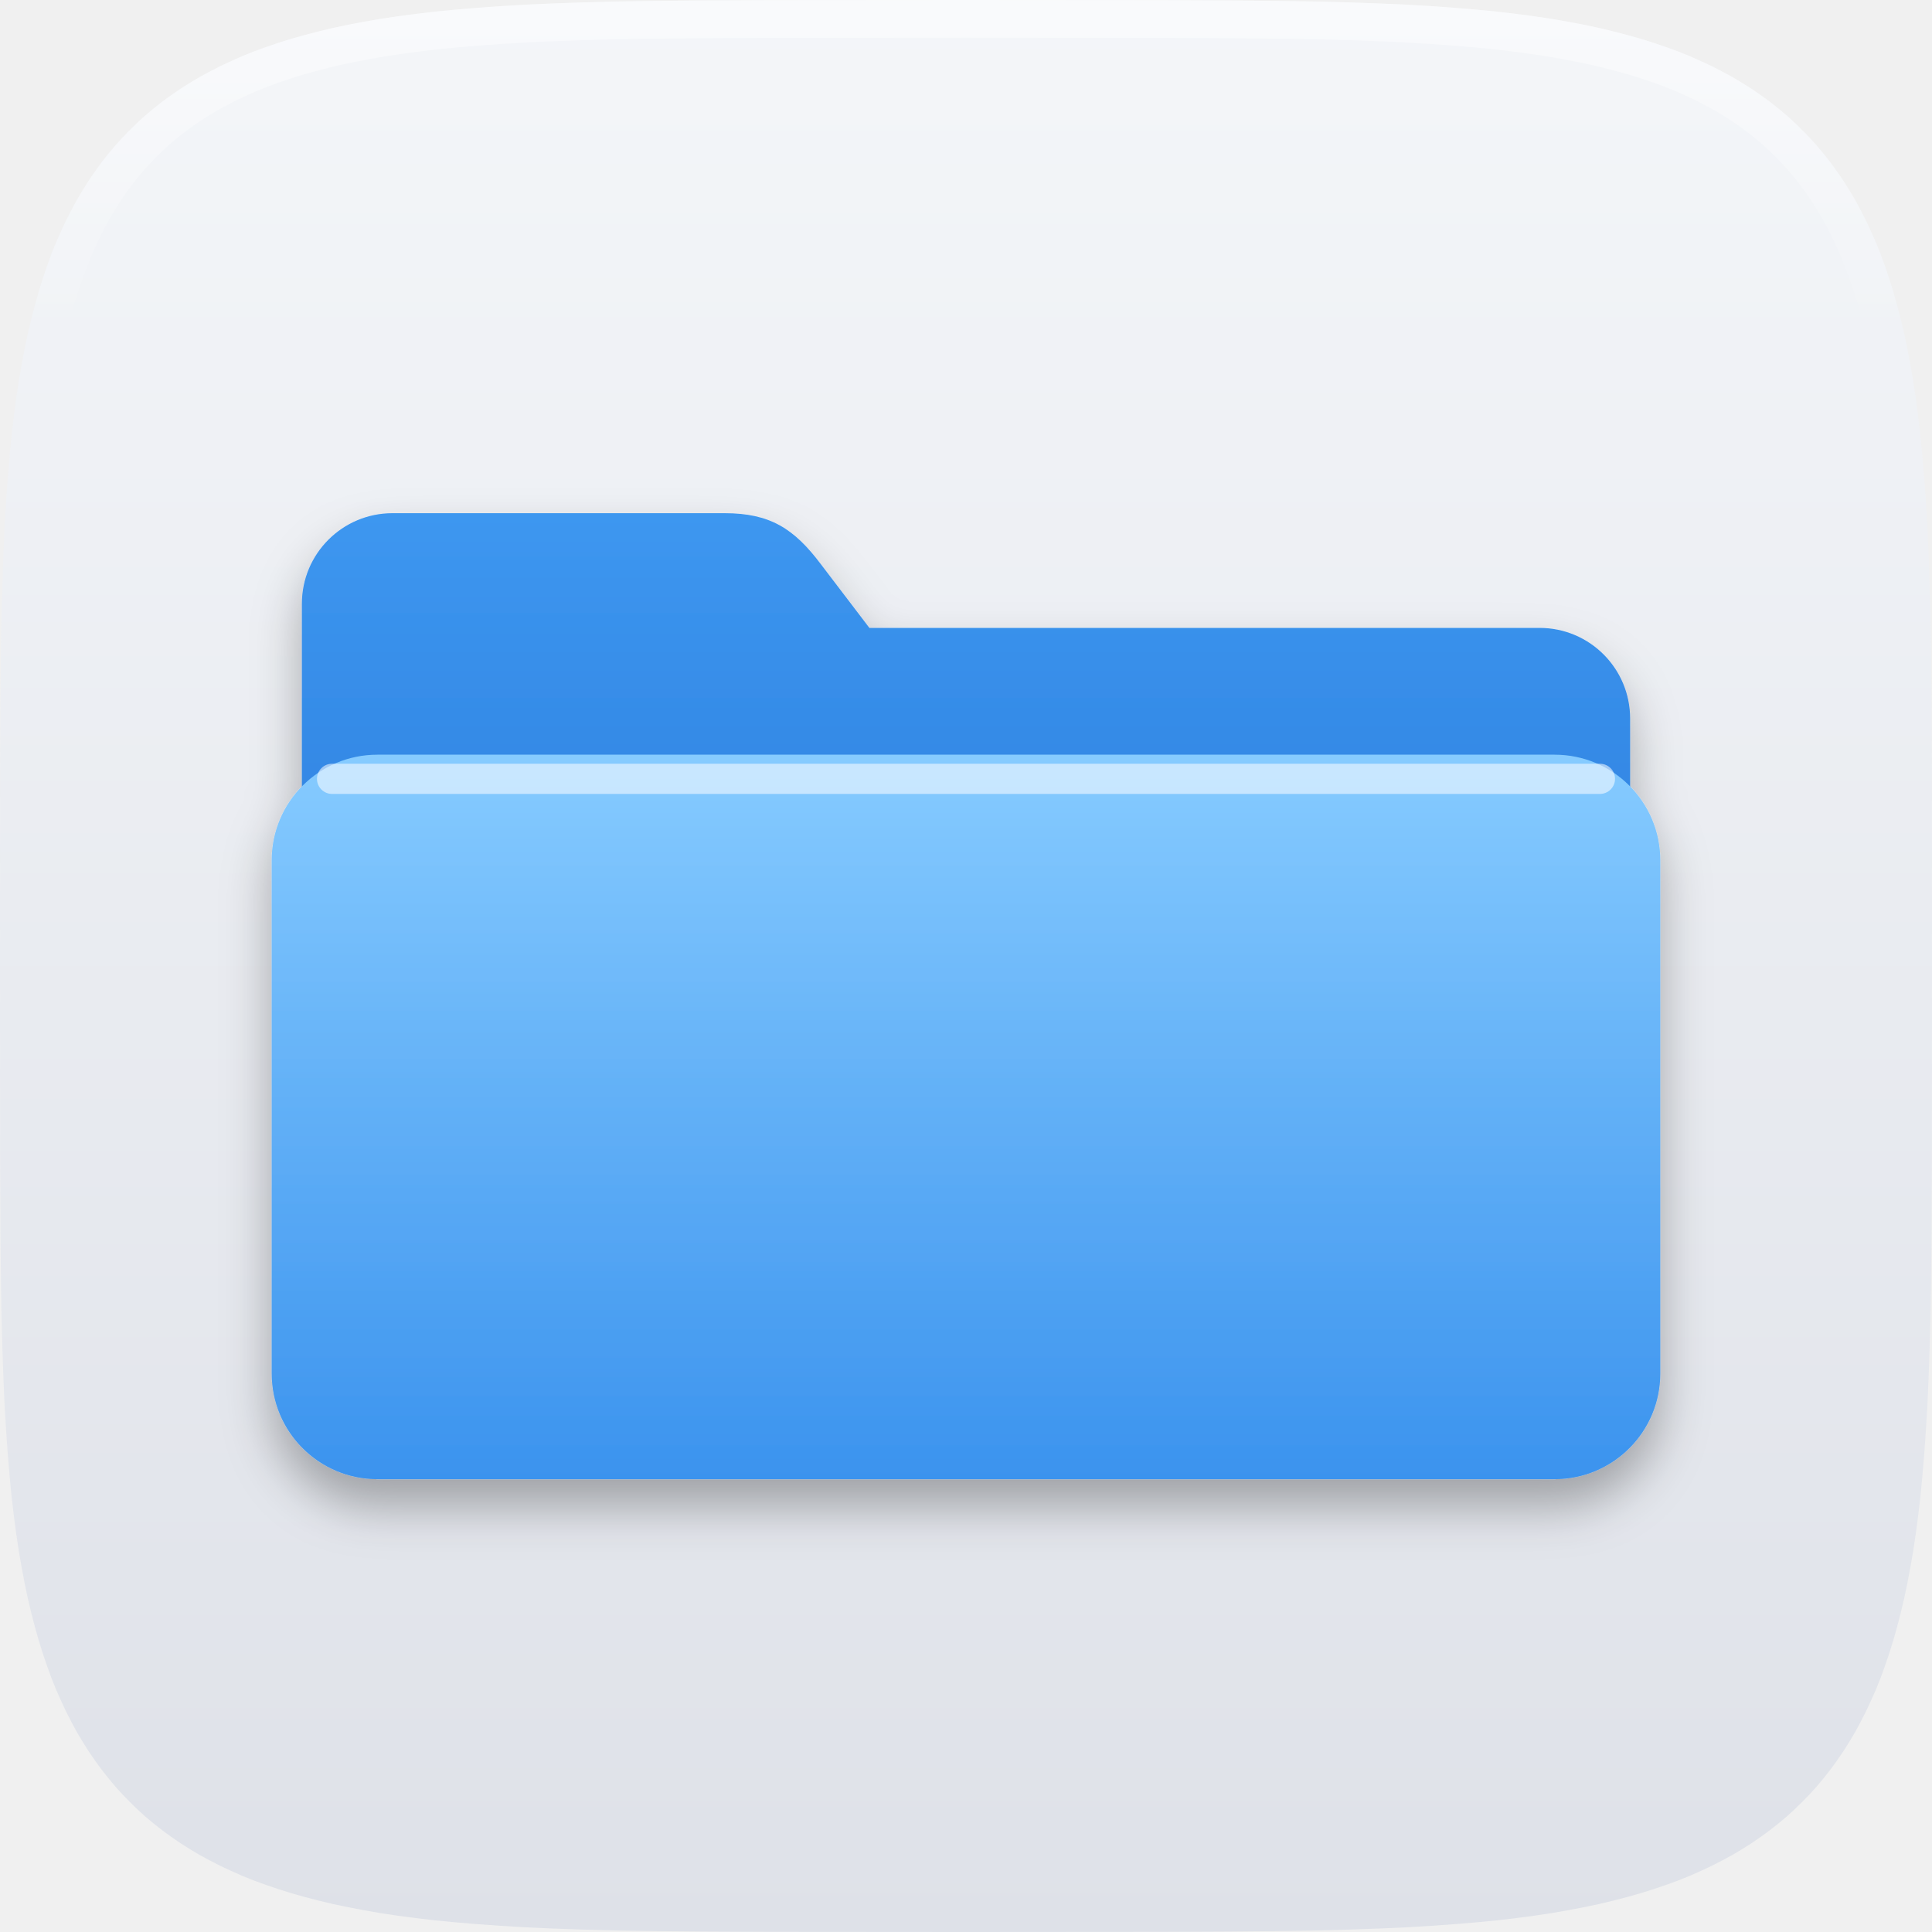
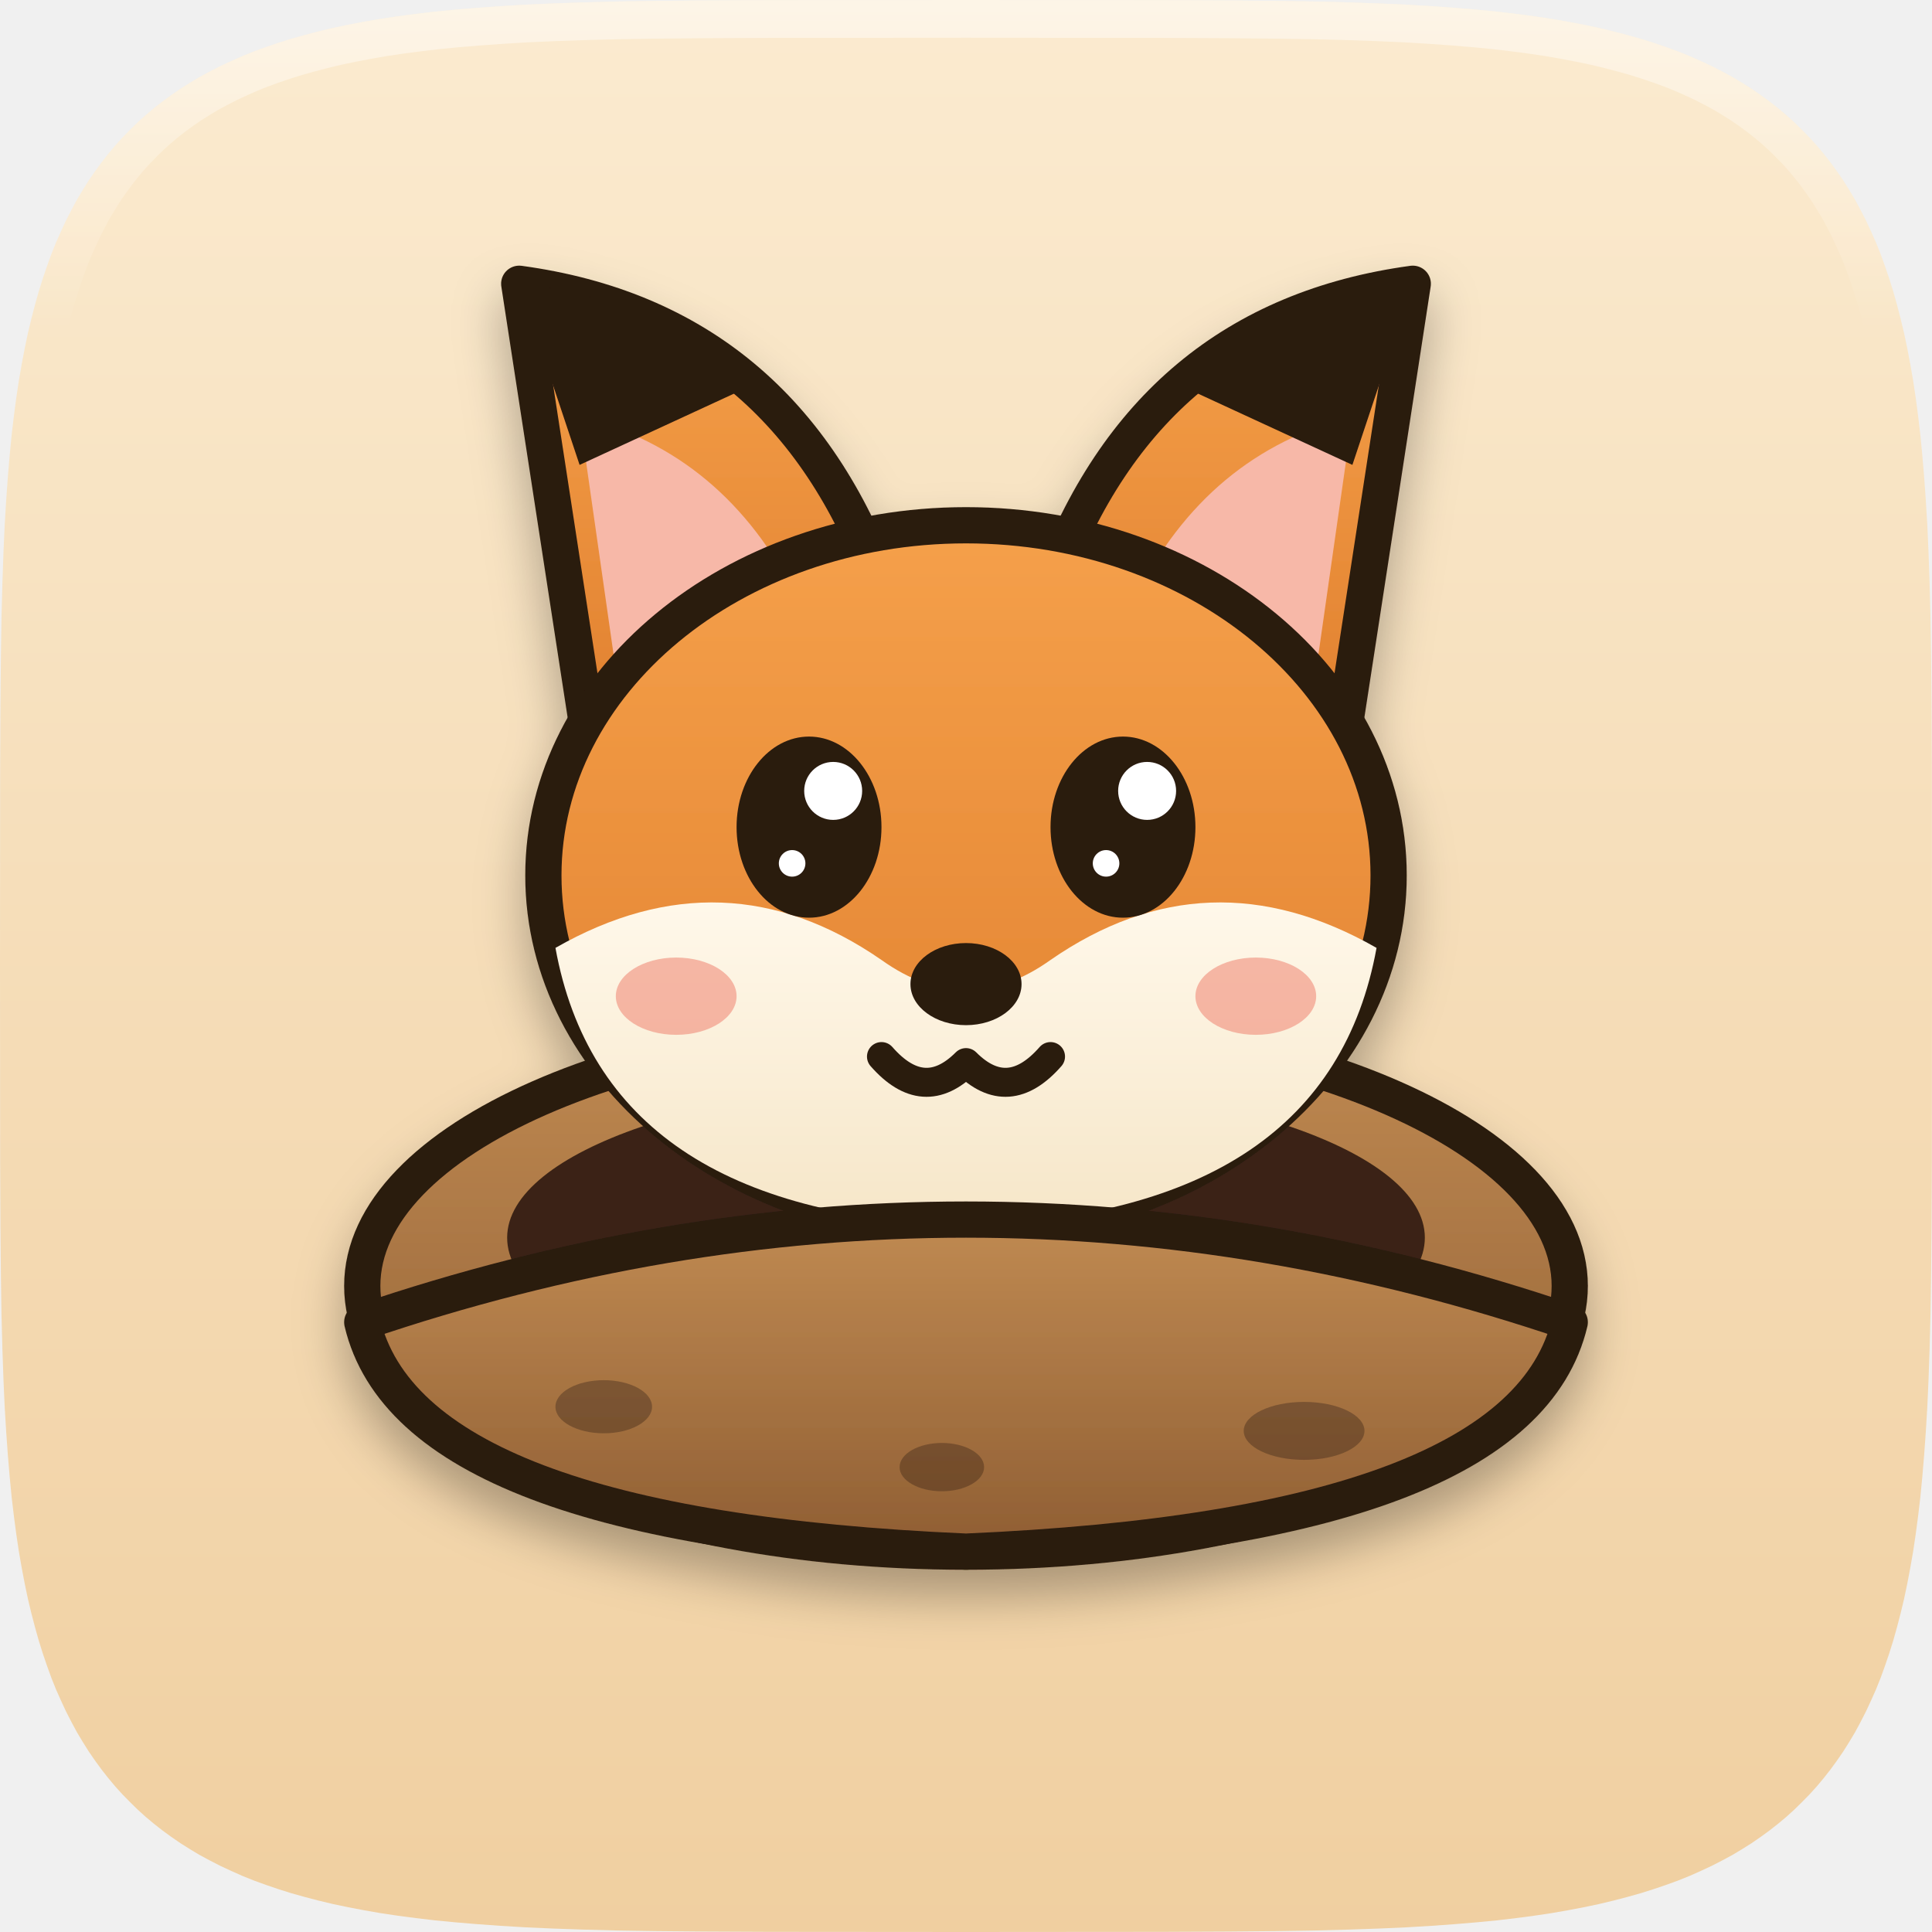
<svg xmlns="http://www.w3.org/2000/svg" width="128" height="128" viewBox="0 0 128 128">
  <defs>
    <linearGradient id="base" x1="0" y1="0" x2="0" y2="1">
-       <stop offset="0" stop-color="#F4F6F9" />
-       <stop offset="1" stop-color="#DEE1E8" />
+       <stop offset="0" stop-color="#FBEBD0" />
+       <stop offset="1" stop-color="#F0CFA0" />
    </linearGradient>
    <linearGradient id="hl" gradientUnits="userSpaceOnUse" x1="0" y1="0" x2="0" y2="22">
      <stop offset="0" stop-color="#FFFFFF" stop-opacity="0.5" />
      <stop offset="1" stop-color="#FFFFFF" stop-opacity="0" />
    </linearGradient>
    <clipPath id="tile">
      <path d="M128.00 64.00 L127.99 77.00 L127.97 81.35 L127.94 84.54 L127.90 87.15 L127.84 89.40 L127.77 91.40 L127.69 93.20 L127.59 94.86 L127.48 96.39 L127.36 97.82 L127.23 99.17 L127.08 100.44 L126.92 101.65 L126.75 102.79 L126.56 103.88 L126.36 104.93 L126.15 105.93 L125.92 106.89 L125.68 107.81 L125.43 108.70 L125.16 109.56 L124.88 110.38 L124.59 111.18 L124.28 111.95 L123.95 112.69 L123.62 113.40 L123.26 114.10 L122.90 114.77 L122.51 115.42 L122.12 116.04 L121.70 116.65 L121.27 117.24 L120.83 117.80 L120.37 118.35 L119.89 118.88 L119.39 119.39 L118.88 119.89 L118.35 120.37 L117.80 120.83 L117.24 121.27 L116.65 121.70 L116.04 122.12 L115.42 122.51 L114.77 122.90 L114.10 123.26 L113.40 123.62 L112.69 123.95 L111.95 124.28 L111.18 124.59 L110.38 124.88 L109.56 125.16 L108.70 125.43 L107.81 125.68 L106.89 125.92 L105.93 126.15 L104.93 126.36 L103.88 126.56 L102.79 126.75 L101.65 126.92 L100.44 127.08 L99.17 127.23 L97.82 127.36 L96.39 127.48 L94.86 127.59 L93.20 127.69 L91.40 127.77 L89.40 127.84 L87.15 127.90 L84.54 127.94 L81.35 127.97 L77.00 127.99 L64.00 128.00 L51.00 127.99 L46.65 127.97 L43.46 127.94 L40.85 127.90 L38.60 127.84 L36.60 127.77 L34.80 127.69 L33.14 127.59 L31.61 127.48 L30.18 127.36 L28.83 127.23 L27.56 127.08 L26.35 126.92 L25.21 126.75 L24.12 126.56 L23.07 126.36 L22.07 126.15 L21.11 125.92 L20.19 125.68 L19.30 125.43 L18.44 125.16 L17.62 124.88 L16.82 124.59 L16.05 124.28 L15.31 123.95 L14.60 123.62 L13.90 123.26 L13.23 122.90 L12.58 122.51 L11.96 122.12 L11.35 121.70 L10.76 121.27 L10.20 120.83 L9.65 120.37 L9.12 119.89 L8.61 119.39 L8.11 118.88 L7.63 118.35 L7.17 117.80 L6.73 117.24 L6.30 116.65 L5.88 116.04 L5.49 115.42 L5.10 114.77 L4.74 114.10 L4.38 113.40 L4.05 112.69 L3.72 111.95 L3.41 111.18 L3.12 110.38 L2.84 109.56 L2.57 108.70 L2.32 107.81 L2.08 106.89 L1.85 105.93 L1.64 104.93 L1.44 103.88 L1.25 102.79 L1.08 101.65 L0.92 100.44 L0.77 99.17 L0.64 97.82 L0.52 96.39 L0.41 94.86 L0.31 93.20 L0.23 91.40 L0.16 89.40 L0.10 87.15 L0.06 84.54 L0.03 81.35 L0.01 77.00 L0.00 64.00 L0.01 51.00 L0.03 46.65 L0.06 43.46 L0.10 40.85 L0.16 38.60 L0.23 36.60 L0.31 34.80 L0.41 33.14 L0.52 31.61 L0.64 30.18 L0.77 28.83 L0.92 27.56 L1.08 26.35 L1.25 25.21 L1.44 24.12 L1.64 23.07 L1.85 22.07 L2.08 21.11 L2.32 20.19 L2.57 19.30 L2.84 18.44 L3.12 17.62 L3.41 16.82 L3.72 16.05 L4.05 15.31 L4.38 14.60 L4.74 13.90 L5.10 13.23 L5.49 12.58 L5.88 11.96 L6.30 11.35 L6.73 10.76 L7.17 10.20 L7.63 9.65 L8.11 9.12 L8.61 8.61 L9.12 8.11 L9.65 7.63 L10.20 7.17 L10.76 6.73 L11.35 6.30 L11.96 5.88 L12.58 5.49 L13.23 5.10 L13.90 4.74 L14.60 4.38 L15.31 4.05 L16.05 3.72 L16.82 3.41 L17.62 3.12 L18.44 2.84 L19.30 2.57 L20.19 2.32 L21.11 2.08 L22.07 1.85 L23.07 1.64 L24.12 1.44 L25.21 1.25 L26.35 1.08 L27.56 0.92 L28.83 0.77 L30.18 0.64 L31.61 0.52 L33.14 0.41 L34.80 0.31 L36.60 0.23 L38.60 0.16 L40.85 0.10 L43.46 0.06 L46.65 0.03 L51.00 0.01 L64.00 0.00 L77.00 0.01 L81.35 0.03 L84.54 0.06 L87.15 0.10 L89.40 0.16 L91.40 0.23 L93.20 0.31 L94.86 0.41 L96.39 0.52 L97.82 0.64 L99.17 0.77 L100.44 0.92 L101.65 1.08 L102.79 1.25 L103.88 1.44 L104.93 1.64 L105.93 1.85 L106.89 2.08 L107.81 2.32 L108.70 2.57 L109.56 2.84 L110.38 3.12 L111.18 3.41 L111.95 3.72 L112.69 4.05 L113.40 4.38 L114.10 4.74 L114.77 5.10 L115.42 5.49 L116.04 5.88 L116.65 6.30 L117.24 6.73 L117.80 7.17 L118.35 7.63 L118.88 8.11 L119.39 8.61 L119.89 9.12 L120.37 9.65 L120.83 10.20 L121.27 10.76 L121.70 11.35 L122.12 11.96 L122.51 12.58 L122.90 13.23 L123.26 13.90 L123.62 14.60 L123.95 15.31 L124.28 16.05 L124.59 16.82 L124.88 17.62 L125.16 18.44 L125.43 19.30 L125.68 20.19 L125.92 21.11 L126.15 22.07 L126.36 23.07 L126.56 24.12 L126.75 25.21 L126.92 26.35 L127.08 27.56 L127.23 28.83 L127.36 30.18 L127.48 31.61 L127.59 33.14 L127.69 34.80 L127.77 36.60 L127.84 38.60 L127.90 40.85 L127.94 43.46 L127.97 46.65 L127.99 51.00 Z" />
    </clipPath>
    <filter id="drop" x="-30%" y="-30%" width="160%" height="170%">
      <feDropShadow dx="0" dy="1.8" stdDeviation="1.6" flood-color="#000000" flood-opacity="0.3" />
    </filter>
-     <linearGradient id="fback" x1="0" y1="0" x2="0" y2="1">
-       <stop offset="0" stop-color="#3D97F0" />
-       <stop offset="1" stop-color="#1D66CC" />
+     <linearGradient id="fur" x1="0" y1="0" x2="0" y2="1">
+       <stop offset="0" stop-color="#F5A04A" />
+       <stop offset="1" stop-color="#E07F2E" />
    </linearGradient>
-     <linearGradient id="ffront" x1="0" y1="0" x2="0" y2="1">
-       <stop offset="0" stop-color="#86CBFF" />
-       <stop offset="1" stop-color="#3B93EE" />
+     <linearGradient id="dirt" x1="0" y1="0" x2="0" y2="1">
+       <stop offset="0" stop-color="#C08A52" />
+       <stop offset="1" stop-color="#8F5E33" />
+     </linearGradient>
+     <linearGradient id="cream" x1="0" y1="0" x2="0" y2="1">
+       <stop offset="0" stop-color="#FFF8EA" />
+       <stop offset="1" stop-color="#F6E6C8" />
    </linearGradient>
  </defs>
  <path d="M128.00 64.00 L127.99 77.00 L127.97 81.35 L127.94 84.54 L127.90 87.15 L127.84 89.40 L127.77 91.40 L127.69 93.20 L127.59 94.86 L127.48 96.39 L127.36 97.82 L127.23 99.17 L127.08 100.44 L126.92 101.65 L126.75 102.79 L126.56 103.88 L126.36 104.93 L126.15 105.93 L125.92 106.89 L125.68 107.81 L125.43 108.70 L125.16 109.56 L124.88 110.38 L124.59 111.18 L124.28 111.95 L123.95 112.69 L123.62 113.40 L123.26 114.10 L122.90 114.77 L122.51 115.42 L122.12 116.04 L121.70 116.65 L121.27 117.24 L120.83 117.80 L120.37 118.35 L119.89 118.88 L119.39 119.39 L118.88 119.89 L118.35 120.37 L117.80 120.83 L117.24 121.27 L116.65 121.70 L116.04 122.12 L115.42 122.51 L114.77 122.90 L114.10 123.26 L113.40 123.62 L112.69 123.95 L111.95 124.28 L111.18 124.59 L110.38 124.88 L109.56 125.16 L108.70 125.43 L107.81 125.68 L106.89 125.92 L105.93 126.15 L104.93 126.36 L103.88 126.56 L102.79 126.75 L101.65 126.92 L100.44 127.08 L99.17 127.23 L97.82 127.36 L96.39 127.48 L94.86 127.59 L93.20 127.69 L91.40 127.77 L89.40 127.84 L87.15 127.90 L84.54 127.94 L81.35 127.97 L77.00 127.99 L64.00 128.00 L51.00 127.99 L46.65 127.97 L43.46 127.94 L40.85 127.90 L38.60 127.84 L36.60 127.77 L34.80 127.69 L33.14 127.59 L31.61 127.48 L30.18 127.36 L28.83 127.23 L27.56 127.08 L26.35 126.92 L25.21 126.75 L24.12 126.56 L23.07 126.36 L22.07 126.15 L21.11 125.92 L20.19 125.68 L19.30 125.43 L18.44 125.16 L17.62 124.88 L16.82 124.59 L16.05 124.28 L15.31 123.95 L14.60 123.62 L13.90 123.26 L13.23 122.90 L12.58 122.51 L11.96 122.12 L11.35 121.70 L10.76 121.27 L10.20 120.83 L9.65 120.37 L9.12 119.89 L8.61 119.39 L8.11 118.88 L7.63 118.35 L7.17 117.80 L6.73 117.24 L6.30 116.65 L5.88 116.04 L5.49 115.42 L5.10 114.77 L4.74 114.10 L4.38 113.40 L4.05 112.69 L3.72 111.95 L3.41 111.18 L3.12 110.38 L2.84 109.56 L2.57 108.70 L2.32 107.81 L2.08 106.89 L1.85 105.93 L1.64 104.93 L1.44 103.88 L1.25 102.79 L1.08 101.65 L0.92 100.44 L0.77 99.17 L0.64 97.82 L0.52 96.39 L0.41 94.86 L0.31 93.20 L0.23 91.40 L0.16 89.40 L0.10 87.15 L0.06 84.54 L0.03 81.35 L0.01 77.00 L0.00 64.00 L0.01 51.00 L0.03 46.65 L0.06 43.46 L0.10 40.85 L0.16 38.60 L0.23 36.60 L0.31 34.80 L0.41 33.14 L0.52 31.61 L0.64 30.18 L0.77 28.83 L0.92 27.56 L1.08 26.35 L1.25 25.21 L1.44 24.12 L1.64 23.07 L1.85 22.07 L2.08 21.11 L2.32 20.19 L2.57 19.30 L2.84 18.44 L3.12 17.62 L3.41 16.82 L3.72 16.05 L4.05 15.31 L4.38 14.60 L4.74 13.90 L5.10 13.23 L5.49 12.58 L5.88 11.96 L6.30 11.35 L6.73 10.76 L7.17 10.20 L7.63 9.65 L8.11 9.12 L8.61 8.61 L9.12 8.11 L9.65 7.63 L10.20 7.17 L10.76 6.73 L11.35 6.30 L11.96 5.88 L12.58 5.49 L13.23 5.10 L13.90 4.74 L14.60 4.38 L15.31 4.05 L16.05 3.72 L16.82 3.41 L17.62 3.12 L18.44 2.84 L19.30 2.57 L20.19 2.32 L21.11 2.08 L22.07 1.85 L23.07 1.64 L24.12 1.44 L25.21 1.25 L26.35 1.08 L27.56 0.92 L28.83 0.77 L30.18 0.64 L31.61 0.52 L33.14 0.41 L34.80 0.31 L36.60 0.23 L38.60 0.16 L40.85 0.10 L43.46 0.06 L46.65 0.03 L51.00 0.01 L64.00 0.00 L77.00 0.01 L81.35 0.03 L84.54 0.06 L87.15 0.10 L89.40 0.16 L91.40 0.23 L93.20 0.31 L94.86 0.41 L96.39 0.52 L97.82 0.64 L99.17 0.77 L100.44 0.92 L101.65 1.08 L102.79 1.25 L103.88 1.44 L104.93 1.64 L105.93 1.85 L106.89 2.08 L107.81 2.32 L108.70 2.57 L109.56 2.84 L110.38 3.12 L111.18 3.41 L111.95 3.72 L112.69 4.05 L113.40 4.38 L114.10 4.74 L114.77 5.10 L115.42 5.49 L116.04 5.88 L116.65 6.30 L117.24 6.73 L117.80 7.17 L118.35 7.63 L118.88 8.11 L119.39 8.61 L119.89 9.12 L120.37 9.65 L120.83 10.20 L121.27 10.76 L121.70 11.35 L122.12 11.96 L122.51 12.58 L122.90 13.23 L123.26 13.90 L123.62 14.60 L123.95 15.31 L124.28 16.05 L124.59 16.82 L124.88 17.62 L125.16 18.44 L125.43 19.30 L125.68 20.19 L125.92 21.11 L126.15 22.07 L126.36 23.07 L126.56 24.12 L126.75 25.21 L126.92 26.35 L127.08 27.56 L127.23 28.83 L127.36 30.18 L127.48 31.61 L127.59 33.14 L127.69 34.80 L127.77 36.60 L127.84 38.60 L127.90 40.85 L127.94 43.46 L127.97 46.65 L127.99 51.00 Z" fill="url(#base)" />
  <g clip-path="url(#tile)">
    <path d="M128.00 64.00 L127.99 77.00 L127.97 81.35 L127.94 84.54 L127.90 87.15 L127.84 89.40 L127.77 91.40 L127.69 93.20 L127.59 94.86 L127.48 96.39 L127.36 97.82 L127.23 99.17 L127.08 100.44 L126.92 101.65 L126.75 102.79 L126.56 103.88 L126.36 104.93 L126.15 105.93 L125.92 106.89 L125.68 107.81 L125.43 108.70 L125.16 109.56 L124.88 110.38 L124.59 111.18 L124.28 111.95 L123.95 112.69 L123.62 113.40 L123.26 114.10 L122.90 114.77 L122.51 115.42 L122.12 116.04 L121.70 116.65 L121.27 117.24 L120.83 117.80 L120.37 118.35 L119.89 118.88 L119.39 119.39 L118.88 119.89 L118.35 120.37 L117.80 120.83 L117.24 121.27 L116.65 121.70 L116.04 122.12 L115.42 122.51 L114.77 122.90 L114.10 123.26 L113.40 123.62 L112.69 123.95 L111.95 124.28 L111.18 124.59 L110.38 124.88 L109.56 125.16 L108.70 125.43 L107.81 125.68 L106.89 125.92 L105.93 126.15 L104.93 126.36 L103.88 126.56 L102.79 126.75 L101.65 126.92 L100.44 127.08 L99.17 127.23 L97.82 127.36 L96.39 127.48 L94.86 127.59 L93.20 127.69 L91.40 127.77 L89.40 127.84 L87.15 127.90 L84.54 127.94 L81.35 127.97 L77.00 127.99 L64.00 128.00 L51.00 127.99 L46.65 127.97 L43.46 127.94 L40.85 127.90 L38.60 127.84 L36.60 127.77 L34.80 127.69 L33.14 127.59 L31.61 127.48 L30.18 127.36 L28.83 127.23 L27.56 127.08 L26.35 126.92 L25.21 126.75 L24.12 126.56 L23.07 126.36 L22.07 126.15 L21.11 125.92 L20.19 125.68 L19.30 125.43 L18.44 125.16 L17.62 124.88 L16.82 124.59 L16.05 124.28 L15.31 123.95 L14.60 123.62 L13.90 123.26 L13.23 122.90 L12.58 122.51 L11.96 122.12 L11.35 121.70 L10.76 121.27 L10.20 120.83 L9.65 120.37 L9.12 119.89 L8.61 119.39 L8.11 118.88 L7.63 118.35 L7.17 117.80 L6.73 117.24 L6.30 116.65 L5.88 116.04 L5.49 115.42 L5.10 114.77 L4.74 114.10 L4.38 113.40 L4.05 112.69 L3.72 111.95 L3.41 111.18 L3.12 110.38 L2.84 109.56 L2.57 108.70 L2.32 107.81 L2.08 106.89 L1.85 105.93 L1.64 104.93 L1.44 103.88 L1.25 102.79 L1.08 101.65 L0.92 100.44 L0.77 99.17 L0.64 97.82 L0.52 96.39 L0.41 94.86 L0.31 93.20 L0.23 91.40 L0.16 89.40 L0.10 87.15 L0.06 84.54 L0.03 81.35 L0.01 77.00 L0.00 64.00 L0.01 51.00 L0.03 46.65 L0.06 43.46 L0.10 40.85 L0.16 38.60 L0.23 36.60 L0.31 34.80 L0.41 33.14 L0.52 31.61 L0.64 30.18 L0.77 28.83 L0.92 27.56 L1.08 26.35 L1.25 25.21 L1.44 24.12 L1.64 23.07 L1.85 22.07 L2.08 21.11 L2.32 20.19 L2.57 19.30 L2.84 18.44 L3.12 17.62 L3.41 16.82 L3.72 16.05 L4.05 15.31 L4.38 14.60 L4.74 13.90 L5.10 13.23 L5.49 12.58 L5.88 11.96 L6.30 11.35 L6.73 10.76 L7.17 10.20 L7.63 9.65 L8.11 9.12 L8.61 8.61 L9.12 8.11 L9.65 7.63 L10.20 7.17 L10.76 6.73 L11.35 6.30 L11.96 5.88 L12.58 5.49 L13.23 5.10 L13.90 4.74 L14.60 4.38 L15.31 4.05 L16.05 3.72 L16.82 3.41 L17.62 3.12 L18.44 2.84 L19.30 2.57 L20.19 2.32 L21.11 2.08 L22.07 1.85 L23.07 1.64 L24.12 1.44 L25.21 1.25 L26.35 1.08 L27.56 0.92 L28.83 0.77 L30.18 0.64 L31.61 0.52 L33.14 0.41 L34.80 0.31 L36.60 0.23 L38.60 0.16 L40.85 0.10 L43.46 0.06 L46.65 0.03 L51.00 0.01 L64.00 0.00 L77.00 0.01 L81.35 0.03 L84.54 0.06 L87.15 0.10 L89.40 0.16 L91.40 0.23 L93.20 0.31 L94.86 0.41 L96.39 0.52 L97.82 0.64 L99.17 0.77 L100.44 0.92 L101.65 1.08 L102.79 1.25 L103.88 1.44 L104.93 1.64 L105.93 1.85 L106.89 2.08 L107.81 2.32 L108.70 2.57 L109.56 2.84 L110.38 3.12 L111.18 3.41 L111.95 3.72 L112.69 4.05 L113.40 4.38 L114.10 4.74 L114.77 5.10 L115.42 5.49 L116.04 5.88 L116.65 6.30 L117.24 6.73 L117.80 7.17 L118.35 7.63 L118.88 8.11 L119.39 8.61 L119.89 9.12 L120.37 9.65 L120.83 10.20 L121.27 10.76 L121.70 11.35 L122.12 11.96 L122.51 12.58 L122.90 13.23 L123.26 13.90 L123.62 14.60 L123.95 15.31 L124.28 16.05 L124.59 16.82 L124.88 17.62 L125.16 18.44 L125.43 19.30 L125.68 20.19 L125.92 21.11 L126.15 22.07 L126.36 23.07 L126.56 24.12 L126.75 25.21 L126.92 26.35 L127.08 27.56 L127.23 28.83 L127.36 30.18 L127.48 31.61 L127.59 33.14 L127.69 34.80 L127.77 36.60 L127.84 38.60 L127.90 40.85 L127.94 43.46 L127.97 46.65 L127.99 51.00 Z" fill="none" stroke="url(#hl)" stroke-width="5" />
    <g filter="url(#drop)">
-       <path d="M20 40 A6 6 0 0 1 26 34 H48 C51 34 52.6 35 54.4 37.4 L57.6 41.6 H102 A6 6 0 0 1 108 47.6 V94 H20 Z" fill="url(#fback)" />
-       <rect x="18" y="50" width="92" height="48" rx="7" fill="url(#ffront)" />
-       <rect x="21" y="50.6" width="86" height="2" rx="1" fill="#FFFFFF" opacity="0.55" />
+       <g stroke="#2A1A10" stroke-linecap="round" stroke-linejoin="round" transform="translate(64 18) scale(0.80) translate(-64 -14)">
+         <ellipse cx="64" cy="98" rx="50" ry="22" fill="url(#dirt)" stroke-width="3" />
+         <ellipse cx="64" cy="94" rx="38" ry="13" fill="#3A2414" stroke="none" />
+         <path d="M33 54 L27 15 Q49 18 57 40 Z" fill="url(#fur)" stroke-width="3" />
+         <path d="M95 54 L101 15 Q79 18 71 40 Z" fill="url(#fur)" stroke-width="3" />
+         <path d="M35 47 L32 26 Q44 29 50 41 Z" fill="#F7B8A8" stroke="none" />
+         <path d="M93 47 L96 26 Q84 29 78 41 Z" fill="#F7B8A8" stroke="none" />
+         <path d="M27 15 Q38 16 45 24 L32 30 Z" fill="#2A1A10" stroke="none" />
+         <path d="M101 15 Q90 16 83 24 L96 30 Z" fill="#2A1A10" stroke="none" />
+         <ellipse cx="64" cy="64" rx="35" ry="29" fill="url(#fur)" stroke-width="3" />
+         <path d="M30 70 Q44 62 57 71 Q64 76 71 71 Q84 62 98 70 Q94 92 64 93 Q34 92 30 70 Z" fill="url(#cream)" stroke="none" />
+         <ellipse cx="51" cy="60" rx="6" ry="7.5" fill="#2A1A10" stroke="none" />
+         <ellipse cx="77" cy="60" rx="6" ry="7.5" fill="#2A1A10" stroke="none" />
+         <g fill="#FFFFFF" stroke="none">
+           <circle cx="53" cy="57" r="2.4" />
+           <circle cx="79" cy="57" r="2.4" />
+           <circle cx="49.6" cy="63" r="1.1" />
+           <circle cx="75.6" cy="63" r="1.1" />
+         </g>
+         <ellipse cx="64" cy="73" rx="4.6" ry="3.4" fill="#2A1A10" stroke="none" />
+         <path d="M57 79 Q60.5 83 64 79.5 Q67.5 83 71 79" fill="none" stroke-width="2.4" />
+         <g fill="#F08C7A" stroke="none" opacity="0.6">
+           <ellipse cx="40" cy="74" rx="5" ry="3.2" />
+           <ellipse cx="88" cy="74" rx="5" ry="3.2" />
+         </g>
+         <path d="M14 101 Q64 84 114 101 Q110 118 64 120 Q18 118 14 101 Z" fill="url(#dirt)" stroke-width="3" />
+         <g fill="#2A1A10" stroke="none" opacity="0.35">
+           <ellipse cx="34" cy="108" rx="4" ry="2.2" />
+           <ellipse cx="92" cy="110" rx="5" ry="2.4" />
+           <ellipse cx="62" cy="113" rx="3.5" ry="2" />
+         </g>
+       </g>
    </g>
  </g>
</svg>
